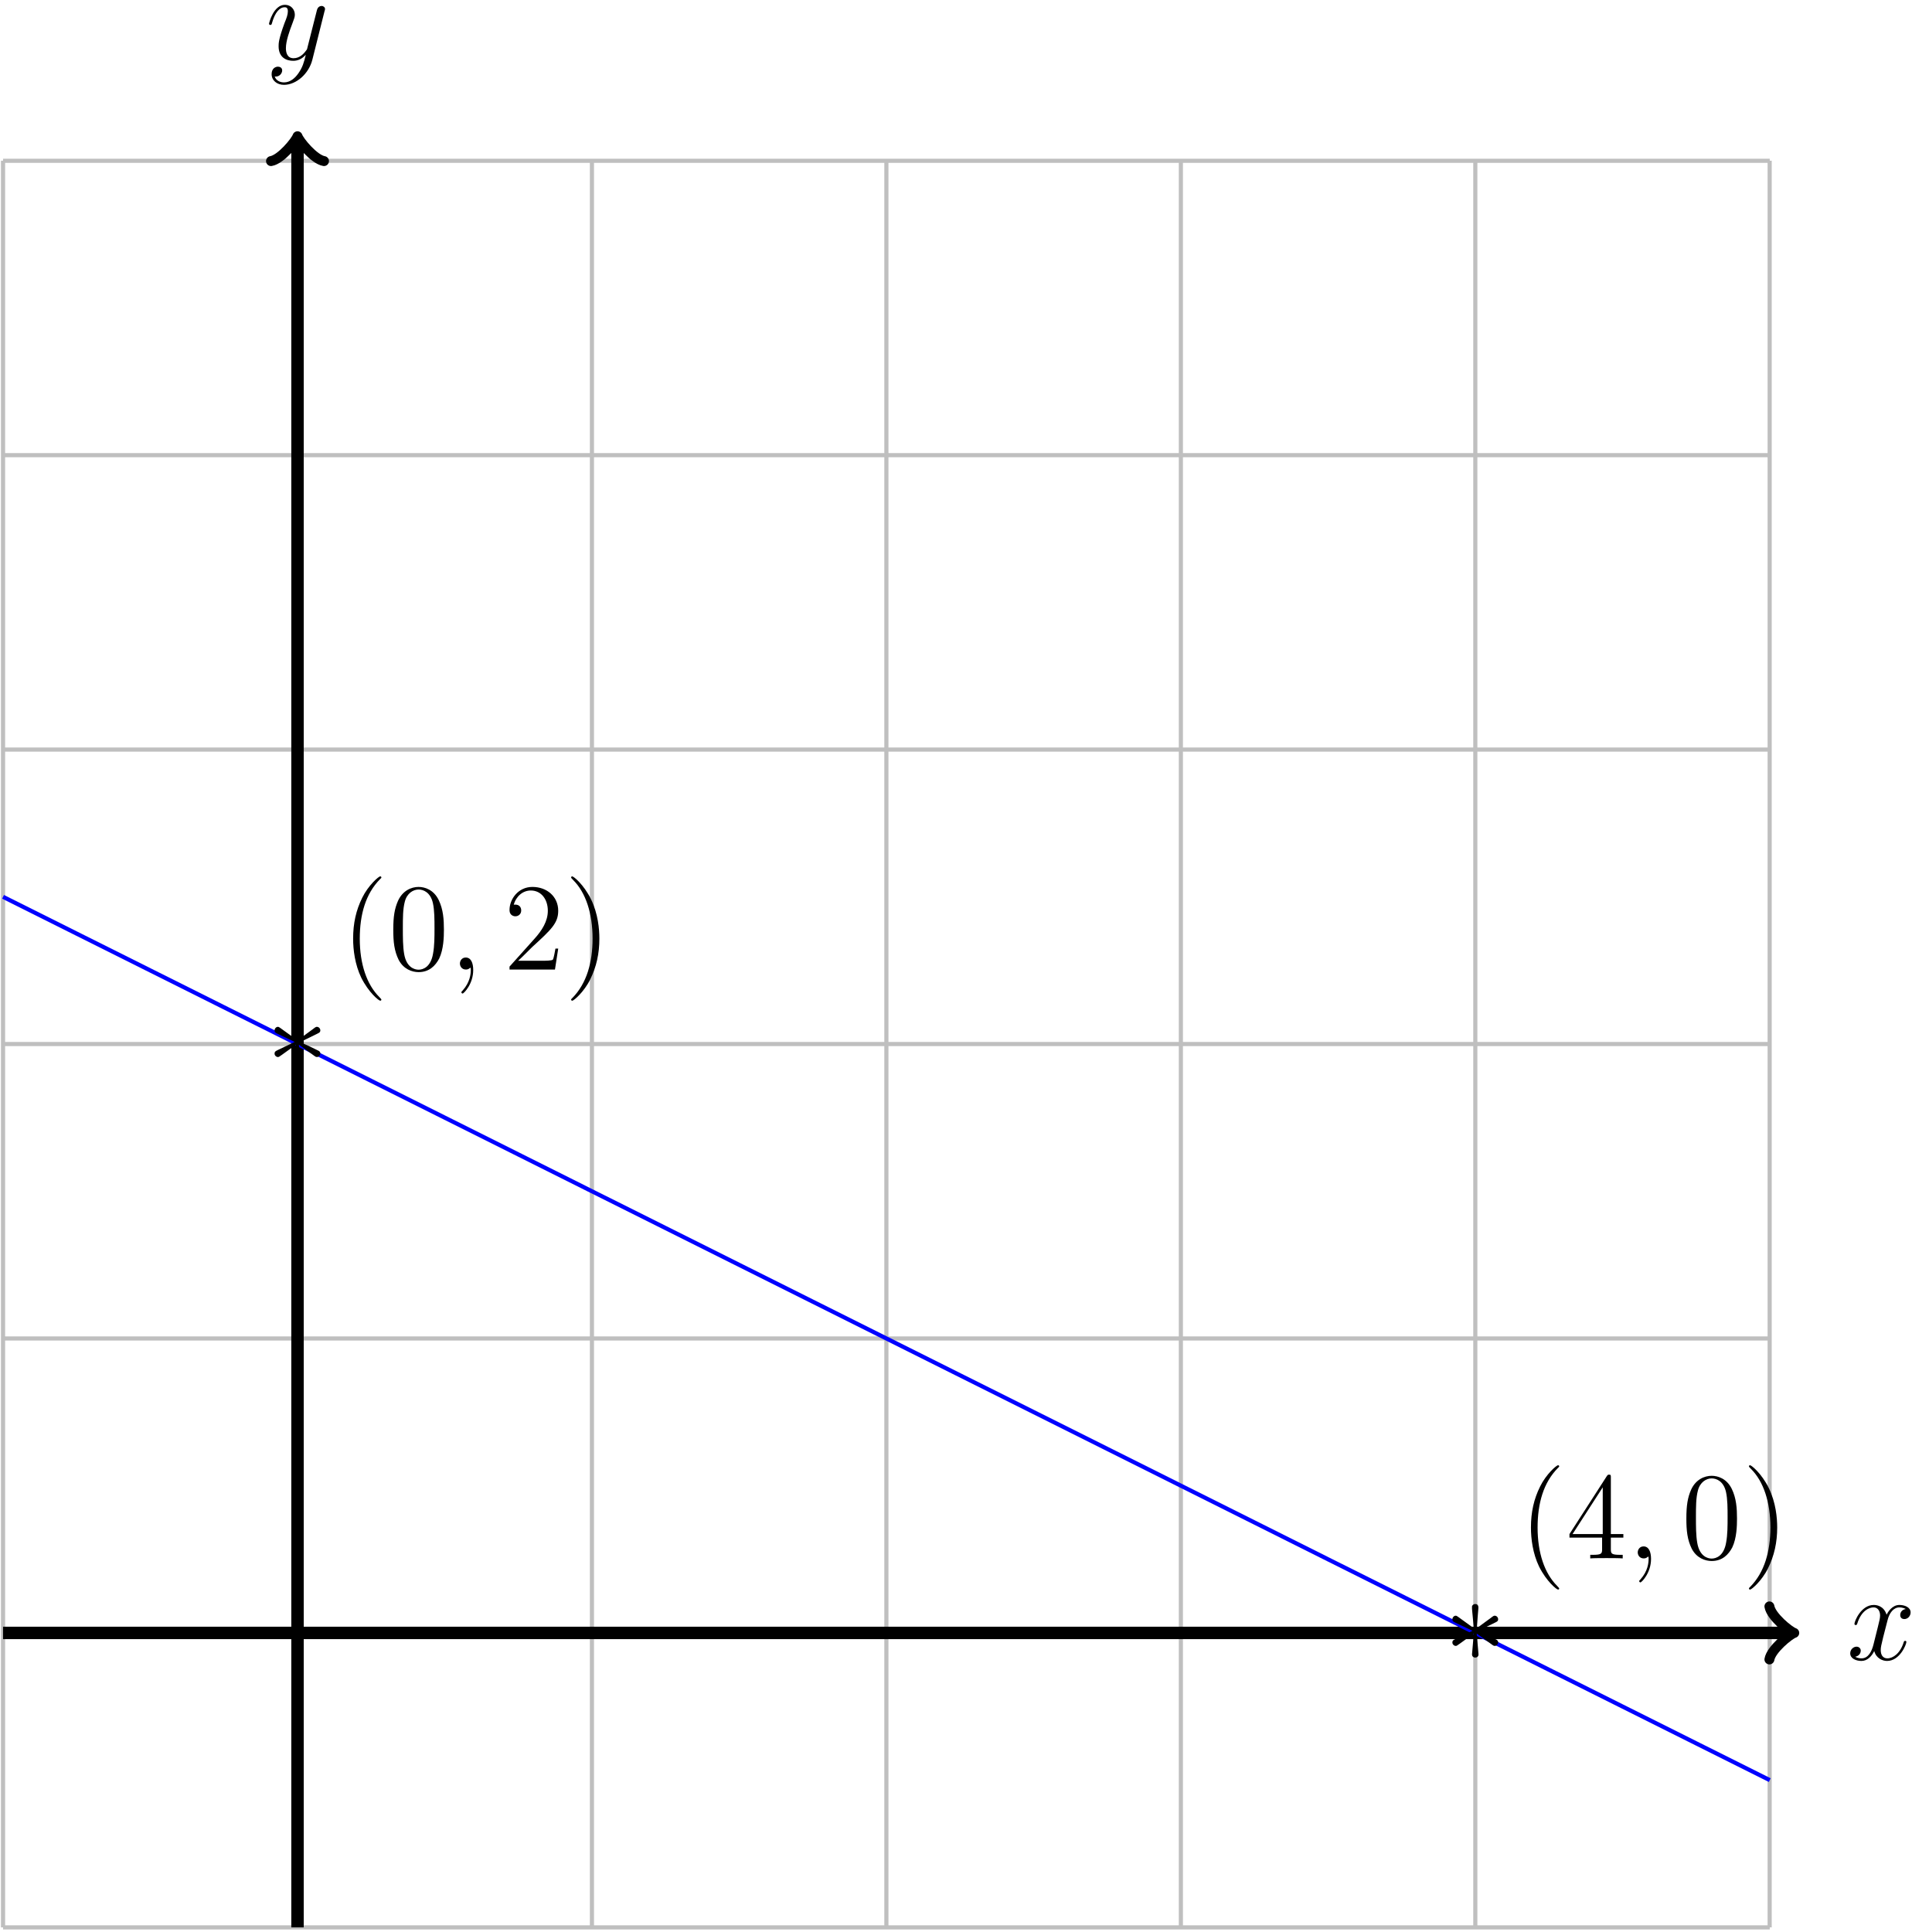
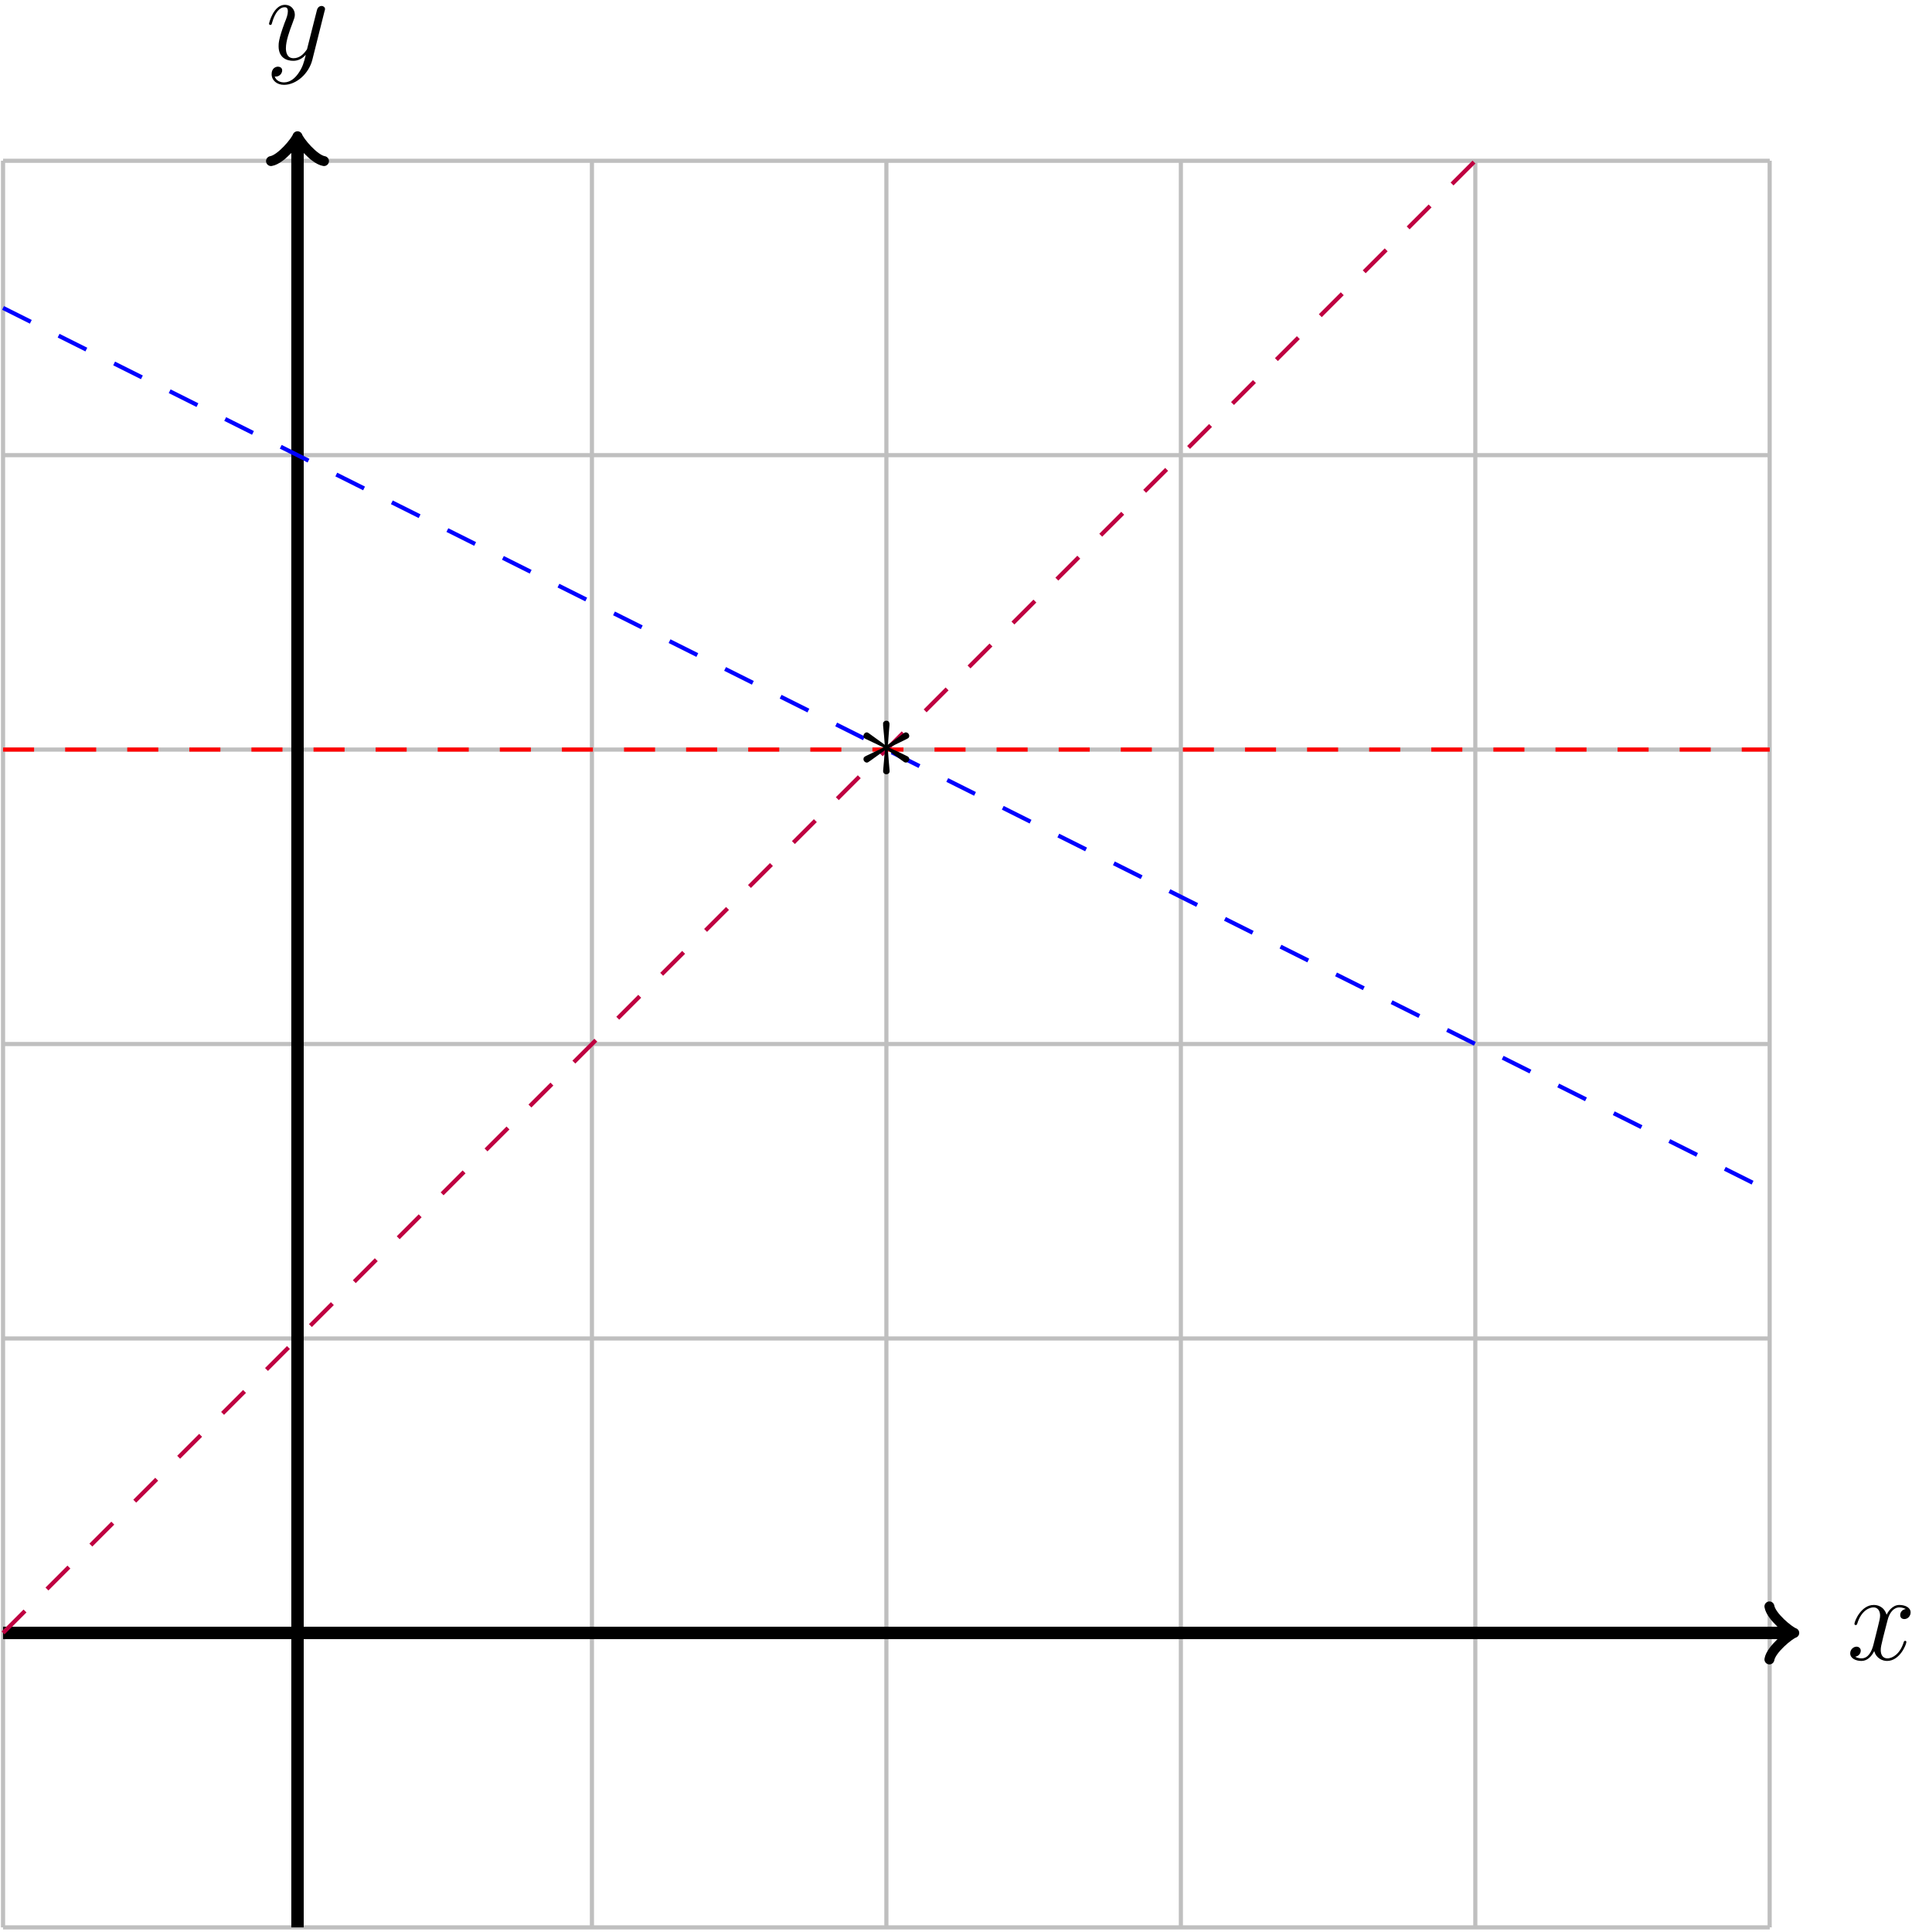
<svg xmlns="http://www.w3.org/2000/svg" xmlns:xlink="http://www.w3.org/1999/xlink" width="184pt" height="186pt" viewBox="0 0 184 186" version="1.1">
  <defs>
    <g>
      <symbol overflow="visible" id="glyph0-0">
        <path style="stroke:none;" d="" />
      </symbol>
      <symbol overflow="visible" id="glyph0-1">
        <path style="stroke:none;" d="M 5.672 -4.875 C 5.281 -4.812 5.141 -4.516 5.141 -4.297 C 5.141 -4 5.359 -3.906 5.531 -3.906 C 5.891 -3.906 6.141 -4.219 6.141 -4.547 C 6.141 -5.047 5.562 -5.266 5.062 -5.266 C 4.344 -5.266 3.938 -4.547 3.828 -4.328 C 3.547 -5.219 2.812 -5.266 2.594 -5.266 C 1.375 -5.266 0.734 -3.703 0.734 -3.438 C 0.734 -3.391 0.781 -3.328 0.859 -3.328 C 0.953 -3.328 0.984 -3.406 1 -3.453 C 1.406 -4.781 2.219 -5.031 2.562 -5.031 C 3.094 -5.031 3.203 -4.531 3.203 -4.25 C 3.203 -3.984 3.125 -3.703 2.984 -3.125 L 2.578 -1.5 C 2.406 -0.781 2.062 -0.125 1.422 -0.125 C 1.359 -0.125 1.062 -0.125 0.812 -0.281 C 1.25 -0.359 1.344 -0.719 1.344 -0.859 C 1.344 -1.094 1.156 -1.25 0.938 -1.25 C 0.641 -1.25 0.328 -0.984 0.328 -0.609 C 0.328 -0.109 0.891 0.125 1.406 0.125 C 1.984 0.125 2.391 -0.328 2.641 -0.828 C 2.828 -0.125 3.438 0.125 3.875 0.125 C 5.094 0.125 5.734 -1.453 5.734 -1.703 C 5.734 -1.766 5.688 -1.812 5.625 -1.812 C 5.516 -1.812 5.5 -1.75 5.469 -1.656 C 5.141 -0.609 4.453 -0.125 3.906 -0.125 C 3.484 -0.125 3.266 -0.438 3.266 -0.922 C 3.266 -1.188 3.312 -1.375 3.5 -2.156 L 3.922 -3.797 C 4.094 -4.5 4.5 -5.031 5.062 -5.031 C 5.078 -5.031 5.422 -5.031 5.672 -4.875 Z M 5.672 -4.875 " />
      </symbol>
      <symbol overflow="visible" id="glyph0-2">
        <path style="stroke:none;" d="M 3.141 1.344 C 2.828 1.797 2.359 2.203 1.766 2.203 C 1.625 2.203 1.047 2.172 0.875 1.625 C 0.906 1.641 0.969 1.641 0.984 1.641 C 1.344 1.641 1.594 1.328 1.594 1.047 C 1.594 0.781 1.359 0.688 1.188 0.688 C 0.984 0.688 0.578 0.828 0.578 1.406 C 0.578 2.016 1.094 2.438 1.766 2.438 C 2.969 2.438 4.172 1.344 4.5 0.016 L 5.672 -4.656 C 5.688 -4.703 5.719 -4.781 5.719 -4.859 C 5.719 -5.031 5.562 -5.156 5.391 -5.156 C 5.281 -5.156 5.031 -5.109 4.938 -4.75 L 4.047 -1.234 C 4 -1.016 4 -0.984 3.891 -0.859 C 3.656 -0.531 3.266 -0.125 2.688 -0.125 C 2.016 -0.125 1.953 -0.781 1.953 -1.094 C 1.953 -1.781 2.281 -2.703 2.609 -3.562 C 2.734 -3.906 2.812 -4.078 2.812 -4.312 C 2.812 -4.812 2.453 -5.266 1.859 -5.266 C 0.766 -5.266 0.328 -3.531 0.328 -3.438 C 0.328 -3.391 0.375 -3.328 0.453 -3.328 C 0.562 -3.328 0.578 -3.375 0.625 -3.547 C 0.906 -4.547 1.359 -5.031 1.828 -5.031 C 1.938 -5.031 2.141 -5.031 2.141 -4.641 C 2.141 -4.328 2.016 -3.984 1.828 -3.531 C 1.25 -1.953 1.25 -1.562 1.25 -1.281 C 1.25 -0.141 2.062 0.125 2.656 0.125 C 3 0.125 3.438 0.016 3.844 -0.438 L 3.859 -0.422 C 3.688 0.281 3.562 0.75 3.141 1.344 Z M 3.141 1.344 " />
      </symbol>
-       <symbol overflow="visible" id="glyph0-3">
-         <path style="stroke:none;" d="M 2.328 0.047 C 2.328 -0.641 2.109 -1.156 1.609 -1.156 C 1.234 -1.156 1.047 -0.844 1.047 -0.578 C 1.047 -0.328 1.219 0 1.625 0 C 1.781 0 1.906 -0.047 2.016 -0.156 C 2.047 -0.172 2.062 -0.172 2.062 -0.172 C 2.094 -0.172 2.094 -0.016 2.094 0.047 C 2.094 0.438 2.016 1.219 1.328 2 C 1.188 2.141 1.188 2.156 1.188 2.188 C 1.188 2.25 1.25 2.312 1.312 2.312 C 1.406 2.312 2.328 1.422 2.328 0.047 Z M 2.328 0.047 " />
-       </symbol>
      <symbol overflow="visible" id="glyph1-0">
        <path style="stroke:none;" d="" />
      </symbol>
      <symbol overflow="visible" id="glyph1-1">
        <path style="stroke:none;" d="M 3.281 -5.109 C 3.297 -5.266 3.297 -5.562 2.984 -5.562 C 2.797 -5.562 2.641 -5.406 2.672 -5.25 L 2.672 -5.094 L 2.844 -3.234 L 1.312 -4.344 C 1.203 -4.406 1.188 -4.438 1.094 -4.438 C 0.938 -4.438 0.781 -4.266 0.781 -4.094 C 0.781 -3.906 0.891 -3.859 1.016 -3.797 L 2.719 -2.984 L 1.062 -2.188 C 0.875 -2.094 0.781 -2.047 0.781 -1.859 C 0.781 -1.688 0.938 -1.531 1.094 -1.531 C 1.188 -1.531 1.203 -1.531 1.5 -1.75 L 2.844 -2.719 L 2.672 -0.719 C 2.672 -0.469 2.875 -0.406 2.969 -0.406 C 3.125 -0.406 3.297 -0.484 3.297 -0.719 L 3.125 -2.719 L 4.656 -1.609 C 4.75 -1.547 4.781 -1.531 4.859 -1.531 C 5.031 -1.531 5.188 -1.703 5.188 -1.859 C 5.188 -2.047 5.078 -2.109 4.938 -2.172 C 4.219 -2.531 4.203 -2.531 3.25 -2.969 L 4.906 -3.781 C 5.094 -3.875 5.188 -3.922 5.188 -4.094 C 5.188 -4.281 5.031 -4.438 4.859 -4.438 C 4.781 -4.438 4.75 -4.438 4.453 -4.203 L 3.125 -3.234 Z M 3.281 -5.109 " />
-       </symbol>
-       <symbol overflow="visible" id="glyph2-0">
-         <path style="stroke:none;" d="" />
-       </symbol>
-       <symbol overflow="visible" id="glyph2-1">
-         <path style="stroke:none;" d="M 3.891 2.906 C 3.891 2.875 3.891 2.844 3.688 2.641 C 2.484 1.438 1.812 -0.531 1.812 -2.969 C 1.812 -5.297 2.375 -7.297 3.766 -8.703 C 3.891 -8.812 3.891 -8.828 3.891 -8.875 C 3.891 -8.938 3.828 -8.969 3.781 -8.969 C 3.625 -8.969 2.641 -8.109 2.062 -6.938 C 1.453 -5.719 1.172 -4.453 1.172 -2.969 C 1.172 -1.906 1.344 -0.484 1.953 0.781 C 2.672 2.219 3.641 3 3.781 3 C 3.828 3 3.891 2.969 3.891 2.906 Z M 3.891 2.906 " />
-       </symbol>
-       <symbol overflow="visible" id="glyph2-2">
-         <path style="stroke:none;" d="M 5.359 -3.828 C 5.359 -4.812 5.297 -5.781 4.859 -6.688 C 4.375 -7.688 3.516 -7.953 2.922 -7.953 C 2.234 -7.953 1.391 -7.609 0.938 -6.609 C 0.609 -5.859 0.484 -5.109 0.484 -3.828 C 0.484 -2.672 0.578 -1.797 1 -0.938 C 1.469 -0.031 2.297 0.25 2.922 0.25 C 3.953 0.25 4.547 -0.375 4.906 -1.062 C 5.328 -1.953 5.359 -3.125 5.359 -3.828 Z M 2.922 0.016 C 2.531 0.016 1.75 -0.203 1.531 -1.5 C 1.406 -2.219 1.406 -3.125 1.406 -3.969 C 1.406 -4.953 1.406 -5.828 1.594 -6.531 C 1.797 -7.344 2.406 -7.703 2.922 -7.703 C 3.375 -7.703 4.062 -7.438 4.297 -6.406 C 4.453 -5.719 4.453 -4.781 4.453 -3.969 C 4.453 -3.172 4.453 -2.266 4.312 -1.531 C 4.094 -0.219 3.328 0.016 2.922 0.016 Z M 2.922 0.016 " />
-       </symbol>
-       <symbol overflow="visible" id="glyph2-3">
-         <path style="stroke:none;" d="M 5.266 -2.016 L 5 -2.016 C 4.953 -1.812 4.859 -1.141 4.75 -0.953 C 4.656 -0.844 3.984 -0.844 3.625 -0.844 L 1.406 -0.844 C 1.734 -1.125 2.469 -1.891 2.766 -2.172 C 4.594 -3.844 5.266 -4.469 5.266 -5.656 C 5.266 -7.031 4.172 -7.953 2.781 -7.953 C 1.406 -7.953 0.578 -6.766 0.578 -5.734 C 0.578 -5.125 1.109 -5.125 1.141 -5.125 C 1.406 -5.125 1.703 -5.312 1.703 -5.688 C 1.703 -6.031 1.484 -6.25 1.141 -6.25 C 1.047 -6.25 1.016 -6.25 0.984 -6.234 C 1.203 -7.047 1.859 -7.609 2.625 -7.609 C 3.641 -7.609 4.266 -6.75 4.266 -5.656 C 4.266 -4.641 3.688 -3.75 3 -2.984 L 0.578 -0.281 L 0.578 0 L 4.953 0 Z M 5.266 -2.016 " />
-       </symbol>
-       <symbol overflow="visible" id="glyph2-4">
-         <path style="stroke:none;" d="M 3.375 -2.969 C 3.375 -3.891 3.25 -5.359 2.578 -6.75 C 1.875 -8.188 0.891 -8.969 0.766 -8.969 C 0.719 -8.969 0.656 -8.938 0.656 -8.875 C 0.656 -8.828 0.656 -8.812 0.859 -8.609 C 2.062 -7.406 2.719 -5.422 2.719 -2.984 C 2.719 -0.672 2.156 1.328 0.781 2.734 C 0.656 2.844 0.656 2.875 0.656 2.906 C 0.656 2.969 0.719 3 0.766 3 C 0.922 3 1.906 2.141 2.484 0.969 C 3.094 -0.25 3.375 -1.547 3.375 -2.969 Z M 3.375 -2.969 " />
-       </symbol>
-       <symbol overflow="visible" id="glyph2-5">
-         <path style="stroke:none;" d="M 4.312 -7.781 C 4.312 -8.016 4.312 -8.062 4.141 -8.062 C 4.047 -8.062 4.016 -8.062 3.922 -7.922 L 0.328 -2.344 L 0.328 -2 L 3.469 -2 L 3.469 -0.906 C 3.469 -0.469 3.438 -0.344 2.562 -0.344 L 2.328 -0.344 L 2.328 0 C 2.609 -0.031 3.547 -0.031 3.891 -0.031 C 4.219 -0.031 5.172 -0.031 5.453 0 L 5.453 -0.344 L 5.219 -0.344 C 4.344 -0.344 4.312 -0.469 4.312 -0.906 L 4.312 -2 L 5.516 -2 L 5.516 -2.344 L 4.312 -2.344 Z M 3.531 -6.844 L 3.531 -2.344 L 0.625 -2.344 Z M 3.531 -6.844 " />
      </symbol>
    </g>
  </defs>
  <g id="surface1">
    <path style="fill:none;stroke-width:0.399;stroke-linecap:butt;stroke-linejoin:miter;stroke:rgb(75%,75%,75%);stroke-opacity:1;stroke-miterlimit:10;" d="M -28.346 -28.349 L 141.732 -28.349 M -28.346 -0.001 L 141.732 -0.001 M -28.346 28.347 L 141.732 28.347 M -28.346 56.694 L 141.732 56.694 M -28.346 85.042 L 141.732 85.042 M -28.346 113.386 L 141.732 113.386 M -28.346 141.726 L 141.732 141.726 M -28.346 -28.349 L -28.346 141.733 M 0.002 -28.349 L 0.002 141.733 M 28.345 -28.349 L 28.345 141.733 M 56.693 -28.349 L 56.693 141.733 M 85.041 -28.349 L 85.041 141.733 M 113.388 -28.349 L 113.388 141.733 M 141.724 -28.349 L 141.724 141.733 " transform="matrix(1,0,0,-1,28.639,157.206)" />
    <path style="fill:none;stroke-width:1.196;stroke-linecap:butt;stroke-linejoin:miter;stroke:rgb(0%,0%,0%);stroke-opacity:1;stroke-miterlimit:10;" d="M -28.346 -0.001 L 143.611 -0.001 " transform="matrix(1,0,0,-1,28.639,157.206)" />
    <path style="fill:none;stroke-width:0.956;stroke-linecap:round;stroke-linejoin:round;stroke:rgb(0%,0%,0%);stroke-opacity:1;stroke-miterlimit:10;" d="M -1.912 2.55 C -1.755 1.593 -0.001 0.159 0.479 -0.001 C -0.001 -0.161 -1.755 -1.595 -1.912 -2.552 " transform="matrix(1,0,0,-1,172.2515,157.206)" />
    <g style="fill:rgb(0%,0%,0%);fill-opacity:1;">
      <use xlink:href="#glyph0-1" x="177.79" y="159.78" />
    </g>
    <path style="fill:none;stroke-width:1.196;stroke-linecap:butt;stroke-linejoin:miter;stroke:rgb(0%,0%,0%);stroke-opacity:1;stroke-miterlimit:10;" d="M 0.002 -28.349 L 0.002 143.612 " transform="matrix(1,0,0,-1,28.639,157.206)" />
    <path style="fill:none;stroke-width:0.956;stroke-linecap:round;stroke-linejoin:round;stroke:rgb(0%,0%,0%);stroke-opacity:1;stroke-miterlimit:10;" d="M -1.914 2.549 C -1.754 1.592 -0 0.159 0.476 -0.002 C -0 -0.158 -1.754 -1.595 -1.914 -2.552 " transform="matrix(0,-1,-1,0,28.639,13.59353)" />
    <g style="fill:rgb(0%,0%,0%);fill-opacity:1;">
      <use xlink:href="#glyph0-2" x="25.571" y="5.73" />
    </g>
-     <path style="fill:none;stroke-width:0.399;stroke-linecap:butt;stroke-linejoin:miter;stroke:rgb(0%,0%,100%);stroke-opacity:1;stroke-miterlimit:10;" d="M -28.346 70.866 C -28.346 70.866 -23.225 68.308 -21.26 67.323 C -19.295 66.339 -16.139 64.765 -14.174 63.78 C -12.205 62.796 -9.053 61.222 -7.088 60.237 C -5.119 59.253 -1.967 57.679 0.002 56.694 C 1.966 55.71 5.119 54.132 7.088 53.151 C 9.052 52.167 12.209 50.589 14.174 49.608 C 16.138 48.624 19.295 47.046 21.259 46.065 C 23.228 45.081 26.381 43.503 28.345 42.519 C 30.314 41.538 33.466 39.96 35.435 38.976 C 37.4 37.995 40.552 36.417 42.521 35.433 C 44.486 34.452 47.642 32.874 49.607 31.89 C 51.572 30.905 54.728 29.331 56.693 28.347 C 58.662 27.362 61.814 25.788 63.779 24.804 C 65.748 23.819 68.9 22.245 70.869 21.261 C 72.834 20.276 75.986 18.698 77.955 17.718 C 79.92 16.733 83.076 15.155 85.041 14.175 C 87.006 13.19 90.162 11.612 92.127 10.632 C 94.095 9.647 97.248 8.069 99.213 7.085 C 101.181 6.104 104.334 4.526 106.302 3.542 C 108.267 2.561 111.42 0.983 113.388 -0.001 C 115.353 -0.982 118.506 -2.56 120.474 -3.544 C 122.439 -4.528 125.595 -6.103 127.56 -7.087 C 129.529 -8.071 132.681 -9.646 134.646 -10.63 C 136.615 -11.614 141.732 -14.173 141.732 -14.173 " transform="matrix(1,0,0,-1,28.639,157.206)" />
+     <path style="fill:none;stroke-width:0.399;stroke-linecap:butt;stroke-linejoin:miter;stroke:rgb(0%,0%,100%);stroke-opacity:1;stroke-dasharray:2.989,2.989;stroke-miterlimit:10;" d="M -28.346 127.561 C -28.346 127.561 -23.225 124.999 -21.26 124.019 C -19.295 123.034 -16.139 121.456 -14.174 120.476 C -12.205 119.491 -9.053 117.913 -7.088 116.929 C -5.119 115.948 -1.967 114.37 0.002 113.386 C 1.966 112.405 5.119 110.827 7.088 109.843 C 9.052 108.862 12.209 107.284 14.174 106.3 C 16.138 105.315 19.295 103.741 21.259 102.757 C 23.228 101.772 26.381 100.198 28.345 99.214 C 30.314 98.229 33.466 96.655 35.435 95.671 C 37.4 94.686 40.552 93.112 42.521 92.128 C 44.486 91.144 47.642 89.565 49.607 88.585 C 51.572 87.601 54.728 86.022 56.693 85.042 C 58.662 84.058 61.814 82.479 63.779 81.499 C 65.748 80.515 68.9 78.936 70.869 77.952 C 72.834 76.972 75.986 75.394 77.955 74.409 C 79.92 73.429 83.076 71.851 85.041 70.866 C 87.006 69.886 90.162 68.308 92.127 67.323 C 94.095 66.339 97.248 64.765 99.213 63.78 C 101.181 62.796 104.334 61.222 106.302 60.237 C 108.267 59.253 111.42 57.679 113.388 56.694 C 115.353 55.71 118.506 54.132 120.474 53.151 C 122.439 52.167 125.595 50.589 127.56 49.608 C 129.529 48.624 132.681 47.046 134.646 46.065 C 136.615 45.081 141.732 42.519 141.732 42.519 " transform="matrix(1,0,0,-1,28.639,157.206)" />
+     <path style="fill:none;stroke-width:0.399;stroke-linecap:butt;stroke-linejoin:miter;stroke:rgb(100%,0%,0%);stroke-opacity:1;stroke-dasharray:2.989,2.989;stroke-miterlimit:10;" d="M -28.346 85.042 C -28.346 85.042 -23.225 85.042 -21.26 85.042 C -19.295 85.042 -16.139 85.042 -14.174 85.042 C -12.205 85.042 -9.053 85.042 -7.088 85.042 C -5.119 85.042 -1.967 85.042 0.002 85.042 C 1.966 85.042 5.119 85.042 7.088 85.042 C 9.052 85.042 12.209 85.042 14.174 85.042 C 16.138 85.042 19.295 85.042 21.259 85.042 C 23.228 85.042 26.381 85.042 28.345 85.042 C 30.314 85.042 33.466 85.042 35.435 85.042 C 37.4 85.042 40.552 85.042 42.521 85.042 C 44.486 85.042 47.642 85.042 49.607 85.042 C 51.572 85.042 54.728 85.042 56.693 85.042 C 58.662 85.042 61.814 85.042 63.779 85.042 C 65.748 85.042 68.9 85.042 70.869 85.042 C 72.834 85.042 75.986 85.042 77.955 85.042 C 79.92 85.042 83.076 85.042 85.041 85.042 C 87.006 85.042 90.162 85.042 92.127 85.042 C 94.095 85.042 97.248 85.042 99.213 85.042 C 101.181 85.042 104.334 85.042 106.302 85.042 C 108.267 85.042 111.42 85.042 113.388 85.042 C 115.353 85.042 118.506 85.042 120.474 85.042 C 122.439 85.042 125.595 85.042 127.56 85.042 C 129.529 85.042 132.681 85.042 134.646 85.042 C 136.615 85.042 141.732 85.042 141.732 85.042 " transform="matrix(1,0,0,-1,28.639,157.206)" />
+     <path style="fill:none;stroke-width:0.399;stroke-linecap:butt;stroke-linejoin:miter;stroke:rgb(75%,0%,25%);stroke-opacity:1;stroke-dasharray:2.989,2.989;stroke-miterlimit:10;" d="M -28.346 -0.001 C -28.346 -0.001 -24.08 4.269 -22.44 5.905 C -20.803 7.546 -18.174 10.171 -16.537 11.811 C -14.897 13.448 -12.268 16.077 -10.631 17.718 C -8.991 19.354 -6.366 21.983 -4.725 23.62 C -3.088 25.261 -0.459 27.89 1.181 29.526 C 2.818 31.167 5.447 33.796 7.088 35.433 C 8.724 37.073 11.353 39.698 12.99 41.339 C 14.631 42.976 17.259 45.604 18.896 47.245 C 20.537 48.882 23.162 51.511 24.802 53.147 C 26.439 54.788 29.068 57.417 30.709 59.054 C 32.345 60.694 34.974 63.319 36.615 64.96 C 38.252 66.597 40.881 69.226 42.517 70.866 C 44.158 72.503 46.787 75.132 48.423 76.772 C 50.064 78.409 52.689 81.038 54.33 82.675 C 55.966 84.315 58.595 86.944 60.236 88.581 C 61.873 90.222 64.502 92.847 66.138 94.487 C 67.779 96.124 70.408 98.753 72.045 100.394 C 73.685 102.03 76.314 104.659 77.951 106.3 C 79.591 107.936 82.216 110.565 83.857 112.202 C 85.494 113.843 88.123 116.472 89.763 118.108 C 91.4 119.749 94.029 122.374 95.666 124.015 C 97.306 125.651 99.935 128.28 101.572 129.921 C 103.213 131.558 105.841 134.186 107.478 135.823 C 109.119 137.464 113.384 141.729 113.384 141.729 " transform="matrix(1,0,0,-1,28.639,157.206)" />
    <g style="fill:rgb(0%,0%,0%);fill-opacity:1;">
-       <use xlink:href="#glyph1-1" x="25.65" y="103.294" />
-     </g>
-     <path style="fill:none;stroke-width:0.399;stroke-linecap:butt;stroke-linejoin:miter;stroke:rgb(0%,0%,0%);stroke-opacity:1;stroke-miterlimit:10;" d="M 0.002 56.694 L 0.002 56.694 " transform="matrix(1,0,0,-1,28.639,157.206)" />
-     <g style="fill:rgb(0%,0%,0%);fill-opacity:1;">
-       <use xlink:href="#glyph2-1" x="32.823" y="93.34" />
-       <use xlink:href="#glyph2-2" x="37.376" y="93.34" />
-     </g>
-     <g style="fill:rgb(0%,0%,0%);fill-opacity:1;">
-       <use xlink:href="#glyph0-3" x="43.228" y="93.34" />
-     </g>
-     <g style="fill:rgb(0%,0%,0%);fill-opacity:1;">
-       <use xlink:href="#glyph2-3" x="48.473" y="93.34" />
-       <use xlink:href="#glyph2-4" x="54.326" y="93.34" />
-     </g>
-     <g style="fill:rgb(0%,0%,0%);fill-opacity:1;">
-       <use xlink:href="#glyph1-1" x="139.037" y="159.987" />
-     </g>
-     <path style="fill:none;stroke-width:0.399;stroke-linecap:butt;stroke-linejoin:miter;stroke:rgb(0%,0%,0%);stroke-opacity:1;stroke-miterlimit:10;" d="M 113.388 -0.001 L 113.388 -0.001 " transform="matrix(1,0,0,-1,28.639,157.206)" />
-     <g style="fill:rgb(0%,0%,0%);fill-opacity:1;">
-       <use xlink:href="#glyph2-1" x="146.21" y="150.033" />
-       <use xlink:href="#glyph2-5" x="150.763" y="150.033" />
-     </g>
-     <g style="fill:rgb(0%,0%,0%);fill-opacity:1;">
-       <use xlink:href="#glyph0-3" x="156.615" y="150.033" />
-     </g>
-     <g style="fill:rgb(0%,0%,0%);fill-opacity:1;">
-       <use xlink:href="#glyph2-2" x="161.86" y="150.033" />
-       <use xlink:href="#glyph2-4" x="167.713" y="150.033" />
+       <use xlink:href="#glyph1-1" x="82.344" y="74.947" />
    </g>
  </g>
</svg>
